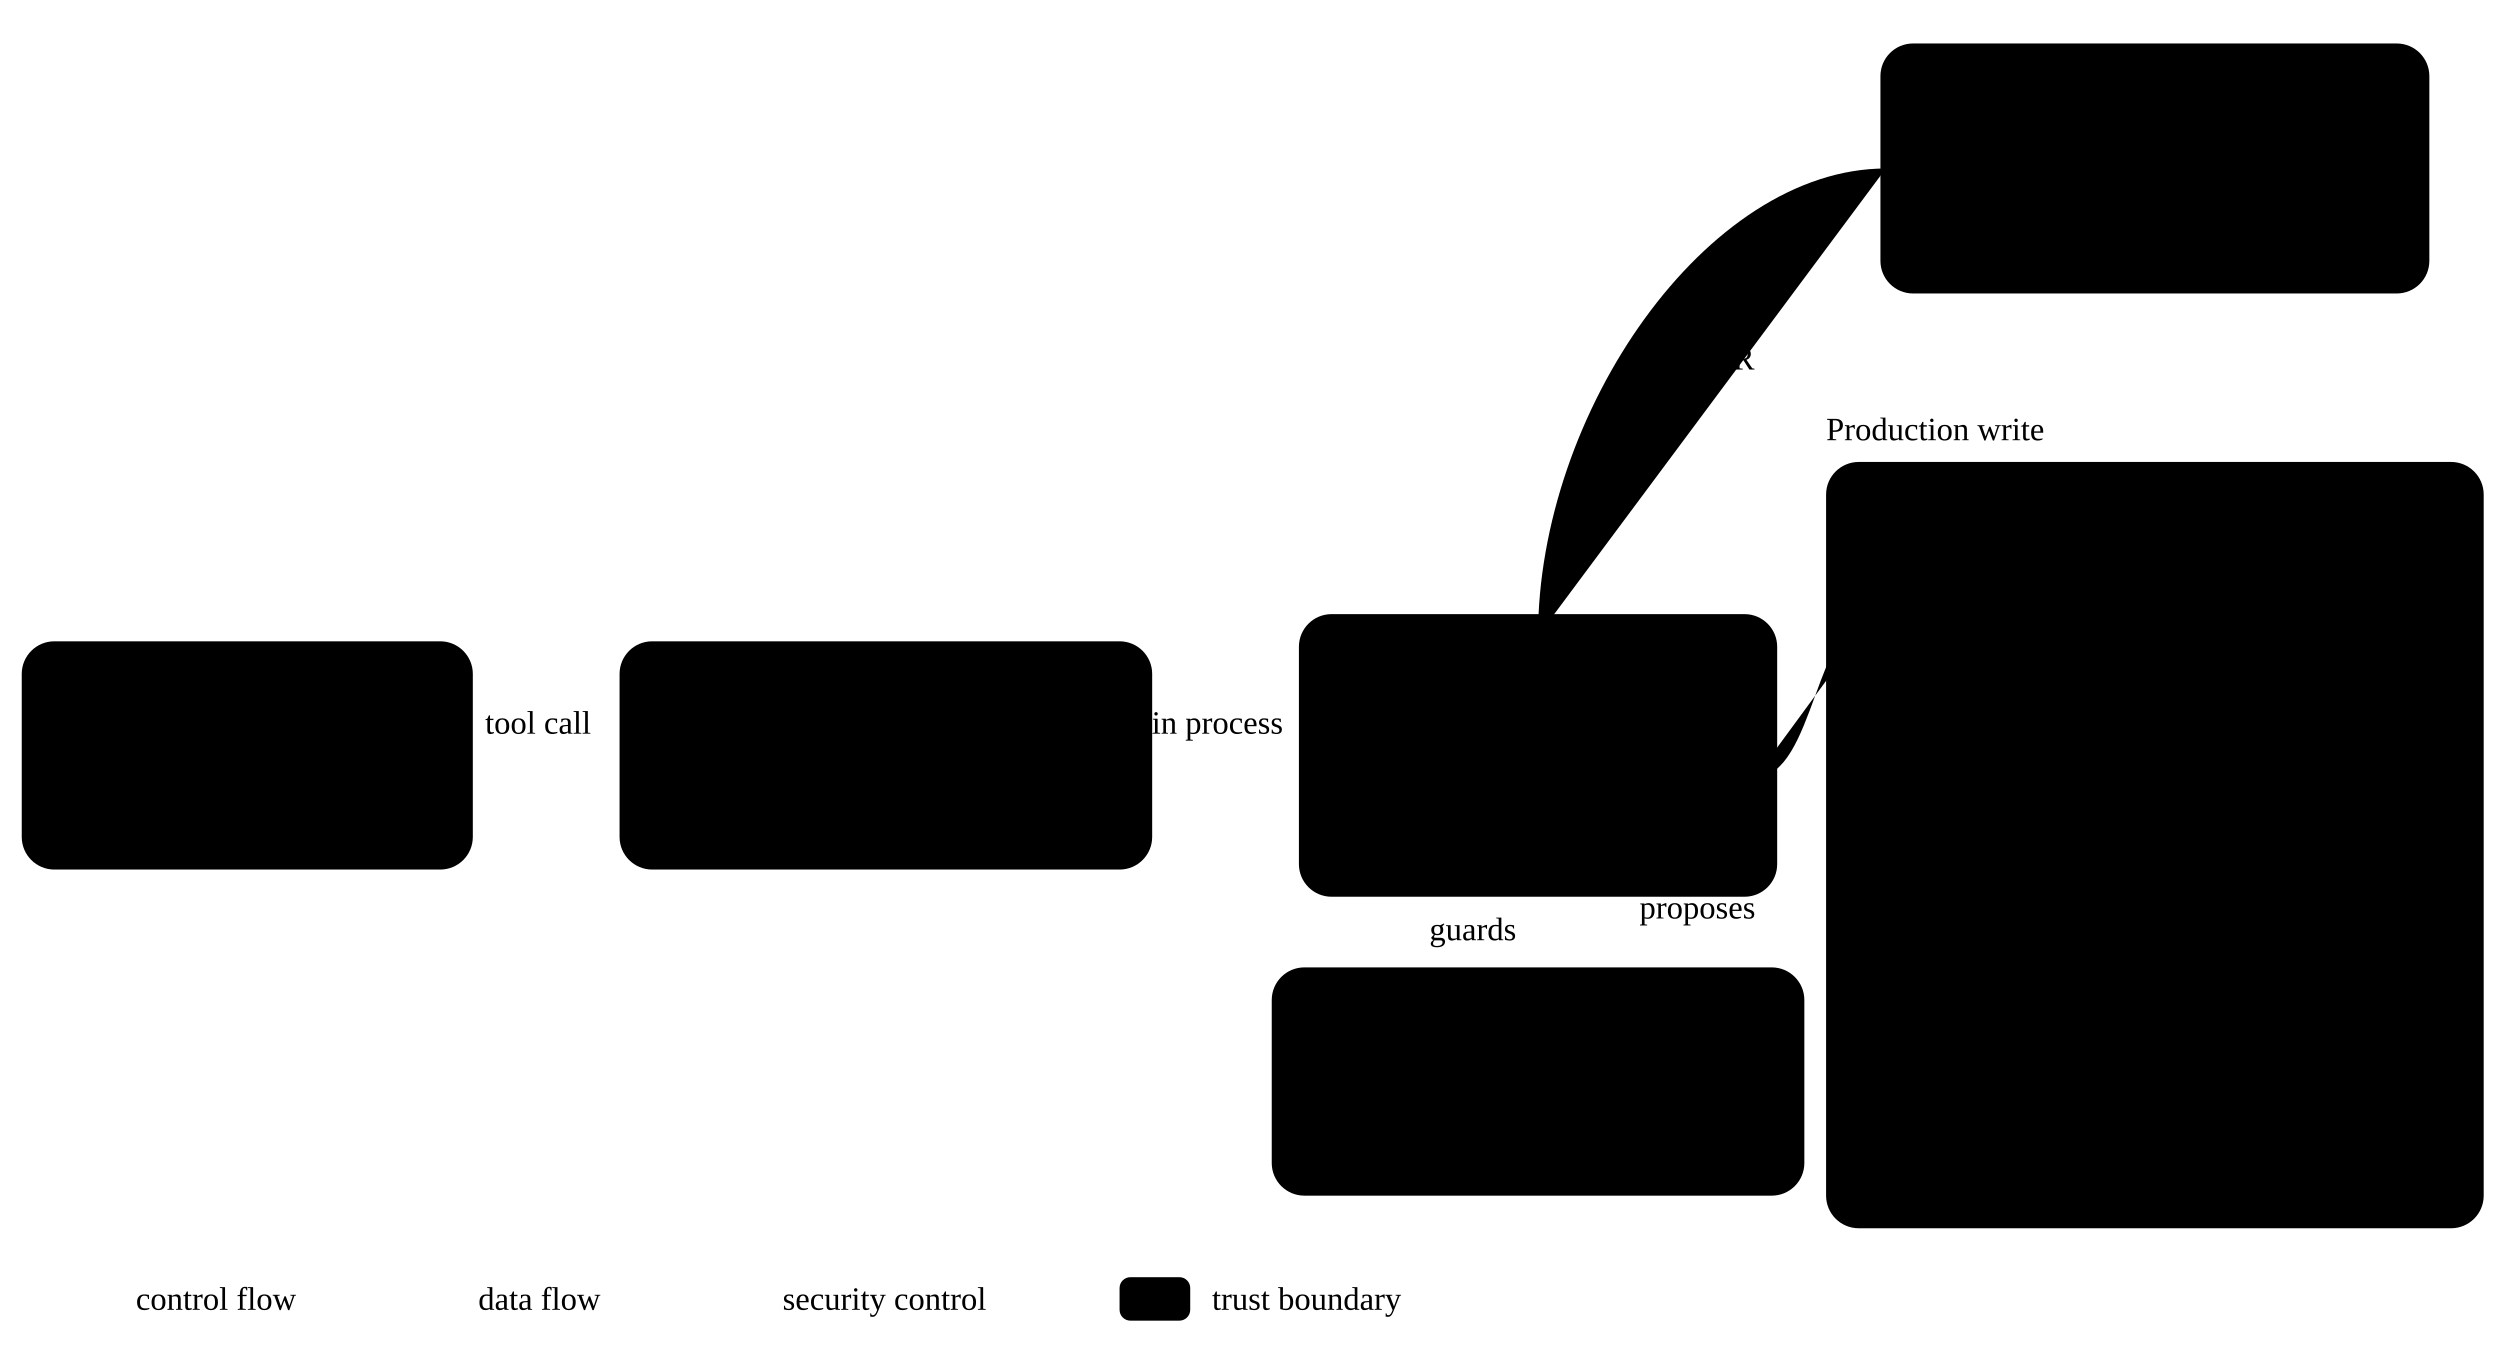
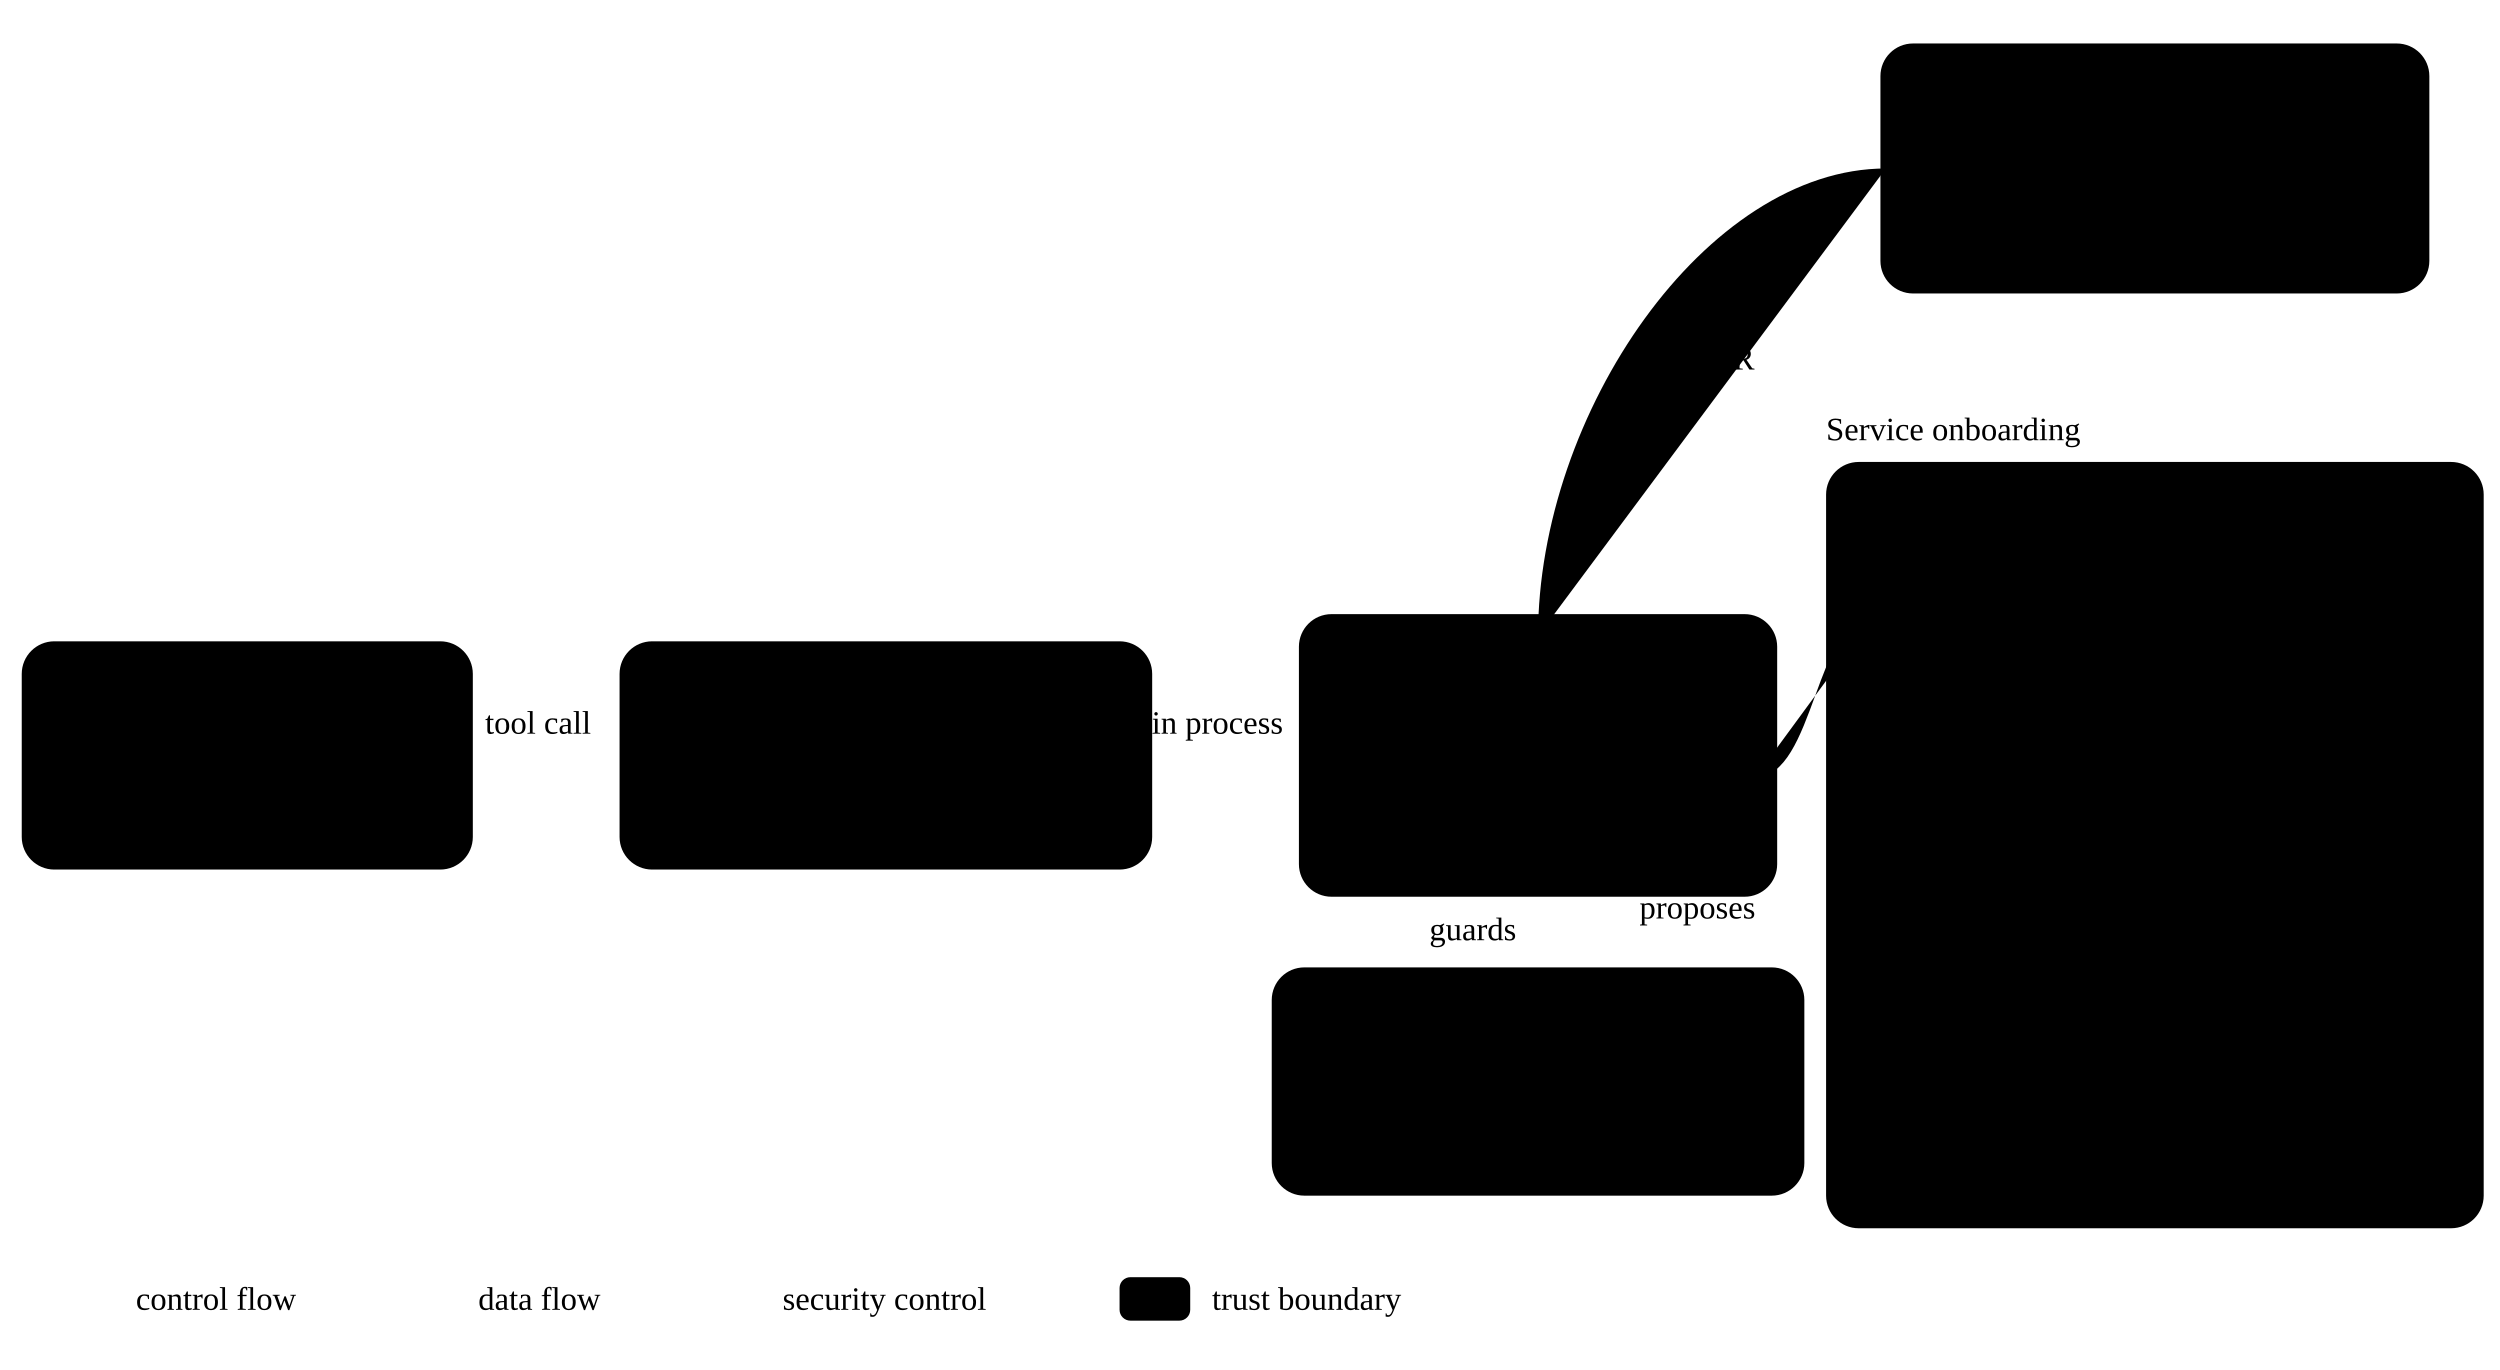
- <svg xmlns="http://www.w3.org/2000/svg" class="arch__svg" viewBox="0 96 920 504" role="group" aria-label="Infrastructure agent architecture. Eight components, with the MCP surface in front of the graph; use Tab to step through them.">
+ <svg xmlns="http://www.w3.org/2000/svg" class="arch__svg" viewBox="0 96 920 504" role="group" aria-label="Repository-onboarding branch of the infrastructure agent architecture. The incubator sandbox auto-merge path is not depicted. Use Tab to step through the components.">
  <g class="ab">
    <rect class="ab__box" x="672" y="266" width="242" height="282" rx="12" />
-     <text class="ab__label" x="672" y="258">Production write</text>
+     <text class="ab__label" x="672" y="258">Service onboarding</text>
  </g>
  <g class="anode" tabindex="0" role="img" aria-label="MCP client, any client that calls a tool on the agent's MCP server.">
    <rect class="an__focus-ring" x="8" y="332" width="166" height="84" rx="12" />
    <g class="an">
      <rect class="an__box" x="16" y="340" width="150" height="68" rx="8" />
      <text class="an__label" x="91" y="369" text-anchor="middle">MCP client</text>
      <text class="an__sub" x="91" y="388" text-anchor="middle">any client</text>
    </g>
    <path class="ac ac--data" d="M166,374 H230" />
    <text class="ac__verb" x="198" y="366" text-anchor="middle">tool call</text>
  </g>
  <g class="anode" tabindex="0" role="img" aria-label="MCP server, mounted at slash mcp on the agent's own API. Verifies the caller's JWT, checks scope, and audits every call. Runs the graph in process.">
    <rect class="an__focus-ring" x="228" y="332" width="196" height="84" rx="12" />
    <g class="an">
      <rect class="an__box" x="236" y="340" width="180" height="68" rx="8" />
      <text class="an__label" x="326" y="369" text-anchor="middle">MCP server</text>
      <text class="an__sub" x="326" y="388" text-anchor="middle">/mcp, JWT verified</text>
    </g>
    <path class="ac ac--control" d="M416,374 H480" />
    <text class="ac__verb" x="448" y="366" text-anchor="middle">in process</text>
  </g>
-   <g class="anode" tabindex="0" role="img" aria-label="LangGraph, the orchestration graph. Decides which steps to run and in what order. Opens a pull request through the GitHub App, and proposes the change to the human approval gate.">
+   <g class="anode" tabindex="0" role="img" aria-label="LangGraph, the orchestration graph. Decides which steps to run and in what order. For repository onboarding, opens a reviewable pull request and requests human approval.">
    <rect class="an__focus-ring" x="478" y="322" width="176" height="104" rx="12" />
    <g class="an an--orchestration">
      <rect class="an__box" x="486" y="330" width="160" height="88" rx="8" />
      <text class="an__label" x="566" y="371" text-anchor="middle">LangGraph</text>
      <text class="an__sub" x="566" y="391" text-anchor="middle">provision graph</text>
    </g>
    <path class="ac ac--control" d="M566,330 C566,248 628,158 694,158" />
    <text class="ac__verb" x="600" y="232">opens PR</text>
    <path class="ac ac--control" d="M646,382 C668,382 668,322 690,322" />
    <text class="ac__verb" x="646" y="434" text-anchor="end">proposes</text>
  </g>
-   <g class="anode" tabindex="0" role="img" aria-label="GitHub App. Opens a pull request, cannot merge or bypass branch protection, so it sits outside the production write boundary.">
+   <g class="anode" tabindex="0" role="img" aria-label="GitHub integration, creates a pull request for human review during service onboarding. The sandbox flow is not shown.">
    <rect class="an__focus-ring" x="692" y="112" width="202" height="92" rx="12" />
    <g class="an">
      <rect class="an__box" x="700" y="120" width="186" height="76" rx="8" />
      <text class="an__label" x="793" y="152" text-anchor="middle">GitHub App</text>
-       <text class="an__sub" x="793" y="171" text-anchor="middle">PR, cannot merge</text>
+       <text class="an__sub" x="793" y="171" text-anchor="middle">reviewable PR</text>
    </g>
  </g>
-   <g class="anode" tabindex="0" role="img" aria-label="Human approval, the gate on the production write boundary. The agent proposes and a person approves. No production write reaches a cluster unreviewed.">
+   <g class="anode" tabindex="0" role="img" aria-label="Human approval for the repository-onboarding path. Sandbox incubator work follows a different, automated approval path.">
    <rect class="an__focus-ring" x="688" y="282" width="210" height="80" rx="12" />
    <g class="an an--security">
      <rect class="an__box" x="696" y="290" width="194" height="64" rx="8" />
      <text class="an__label" x="793" y="317" text-anchor="middle">Human approval</text>
      <text class="an__sub" x="793" y="336" text-anchor="middle">person approves</text>
    </g>
    <path class="ac ac--control" d="M793,354 V380" />
    <text class="ac__verb" x="801" y="372">applies</text>
  </g>
  <g class="anode" tabindex="0" role="img" aria-label="Infrastructure, provisioned behind the approval gate. Followed by the service deployment.">
    <rect class="an__focus-ring" x="688" y="378" width="210" height="80" rx="12" />
    <g class="an">
      <rect class="an__box" x="696" y="386" width="194" height="64" rx="8" />
      <text class="an__label" x="793" y="413" text-anchor="middle">Infrastructure</text>
      <text class="an__sub" x="793" y="432" text-anchor="middle">provisioned</text>
    </g>
    <path class="ac ac--control" d="M793,450 V464" />
    <text class="ac__verb" x="801" y="462">deploys</text>
  </g>
  <g class="anode" tabindex="0" role="img" aria-label="EKS service. The baseline deployment, with observability and Okta SSO already wired up.">
    <rect class="an__focus-ring" x="688" y="462" width="210" height="80" rx="12" />
    <g class="an">
      <rect class="an__box" x="696" y="470" width="194" height="64" rx="8" />
      <text class="an__label" x="793" y="497" text-anchor="middle">EKS service</text>
      <text class="an__sub" x="793" y="516" text-anchor="middle">observability, SSO</text>
    </g>
  </g>
  <g class="anode" tabindex="0" role="img" aria-label="Secret redaction. Guards the agent's context and its releases. Not a stage a request passes through.">
    <rect class="an__focus-ring" x="468" y="452" width="196" height="84" rx="12" />
    <g class="an an--security">
      <rect class="an__box" x="476" y="460" width="180" height="68" rx="8" />
      <text class="an__label" x="566" y="489" text-anchor="middle">Secret redaction</text>
      <text class="an__sub" x="566" y="508" text-anchor="middle">context and releases</text>
    </g>
    <path class="ac ac--security" d="M566,456 V424" />
    <text class="ac__verb" x="558" y="442" text-anchor="end">guards</text>
  </g>
  <g class="al" transform="translate(16, 574)">
    <path class="ac ac--control" d="M0,0 H26" />
    <text class="al__label" x="34" y="4">control flow</text>
    <path class="ac ac--data" d="M126,0 H152" />
    <text class="al__label" x="160" y="4">data flow</text>
    <path class="ac ac--security" d="M238,0 H264" />
    <text class="al__label" x="272" y="4">security control</text>
    <rect class="ab__box" x="396" y="-8" width="26" height="16" rx="4" />
    <text class="al__label" x="430" y="4">trust boundary</text>
  </g>
</svg>
